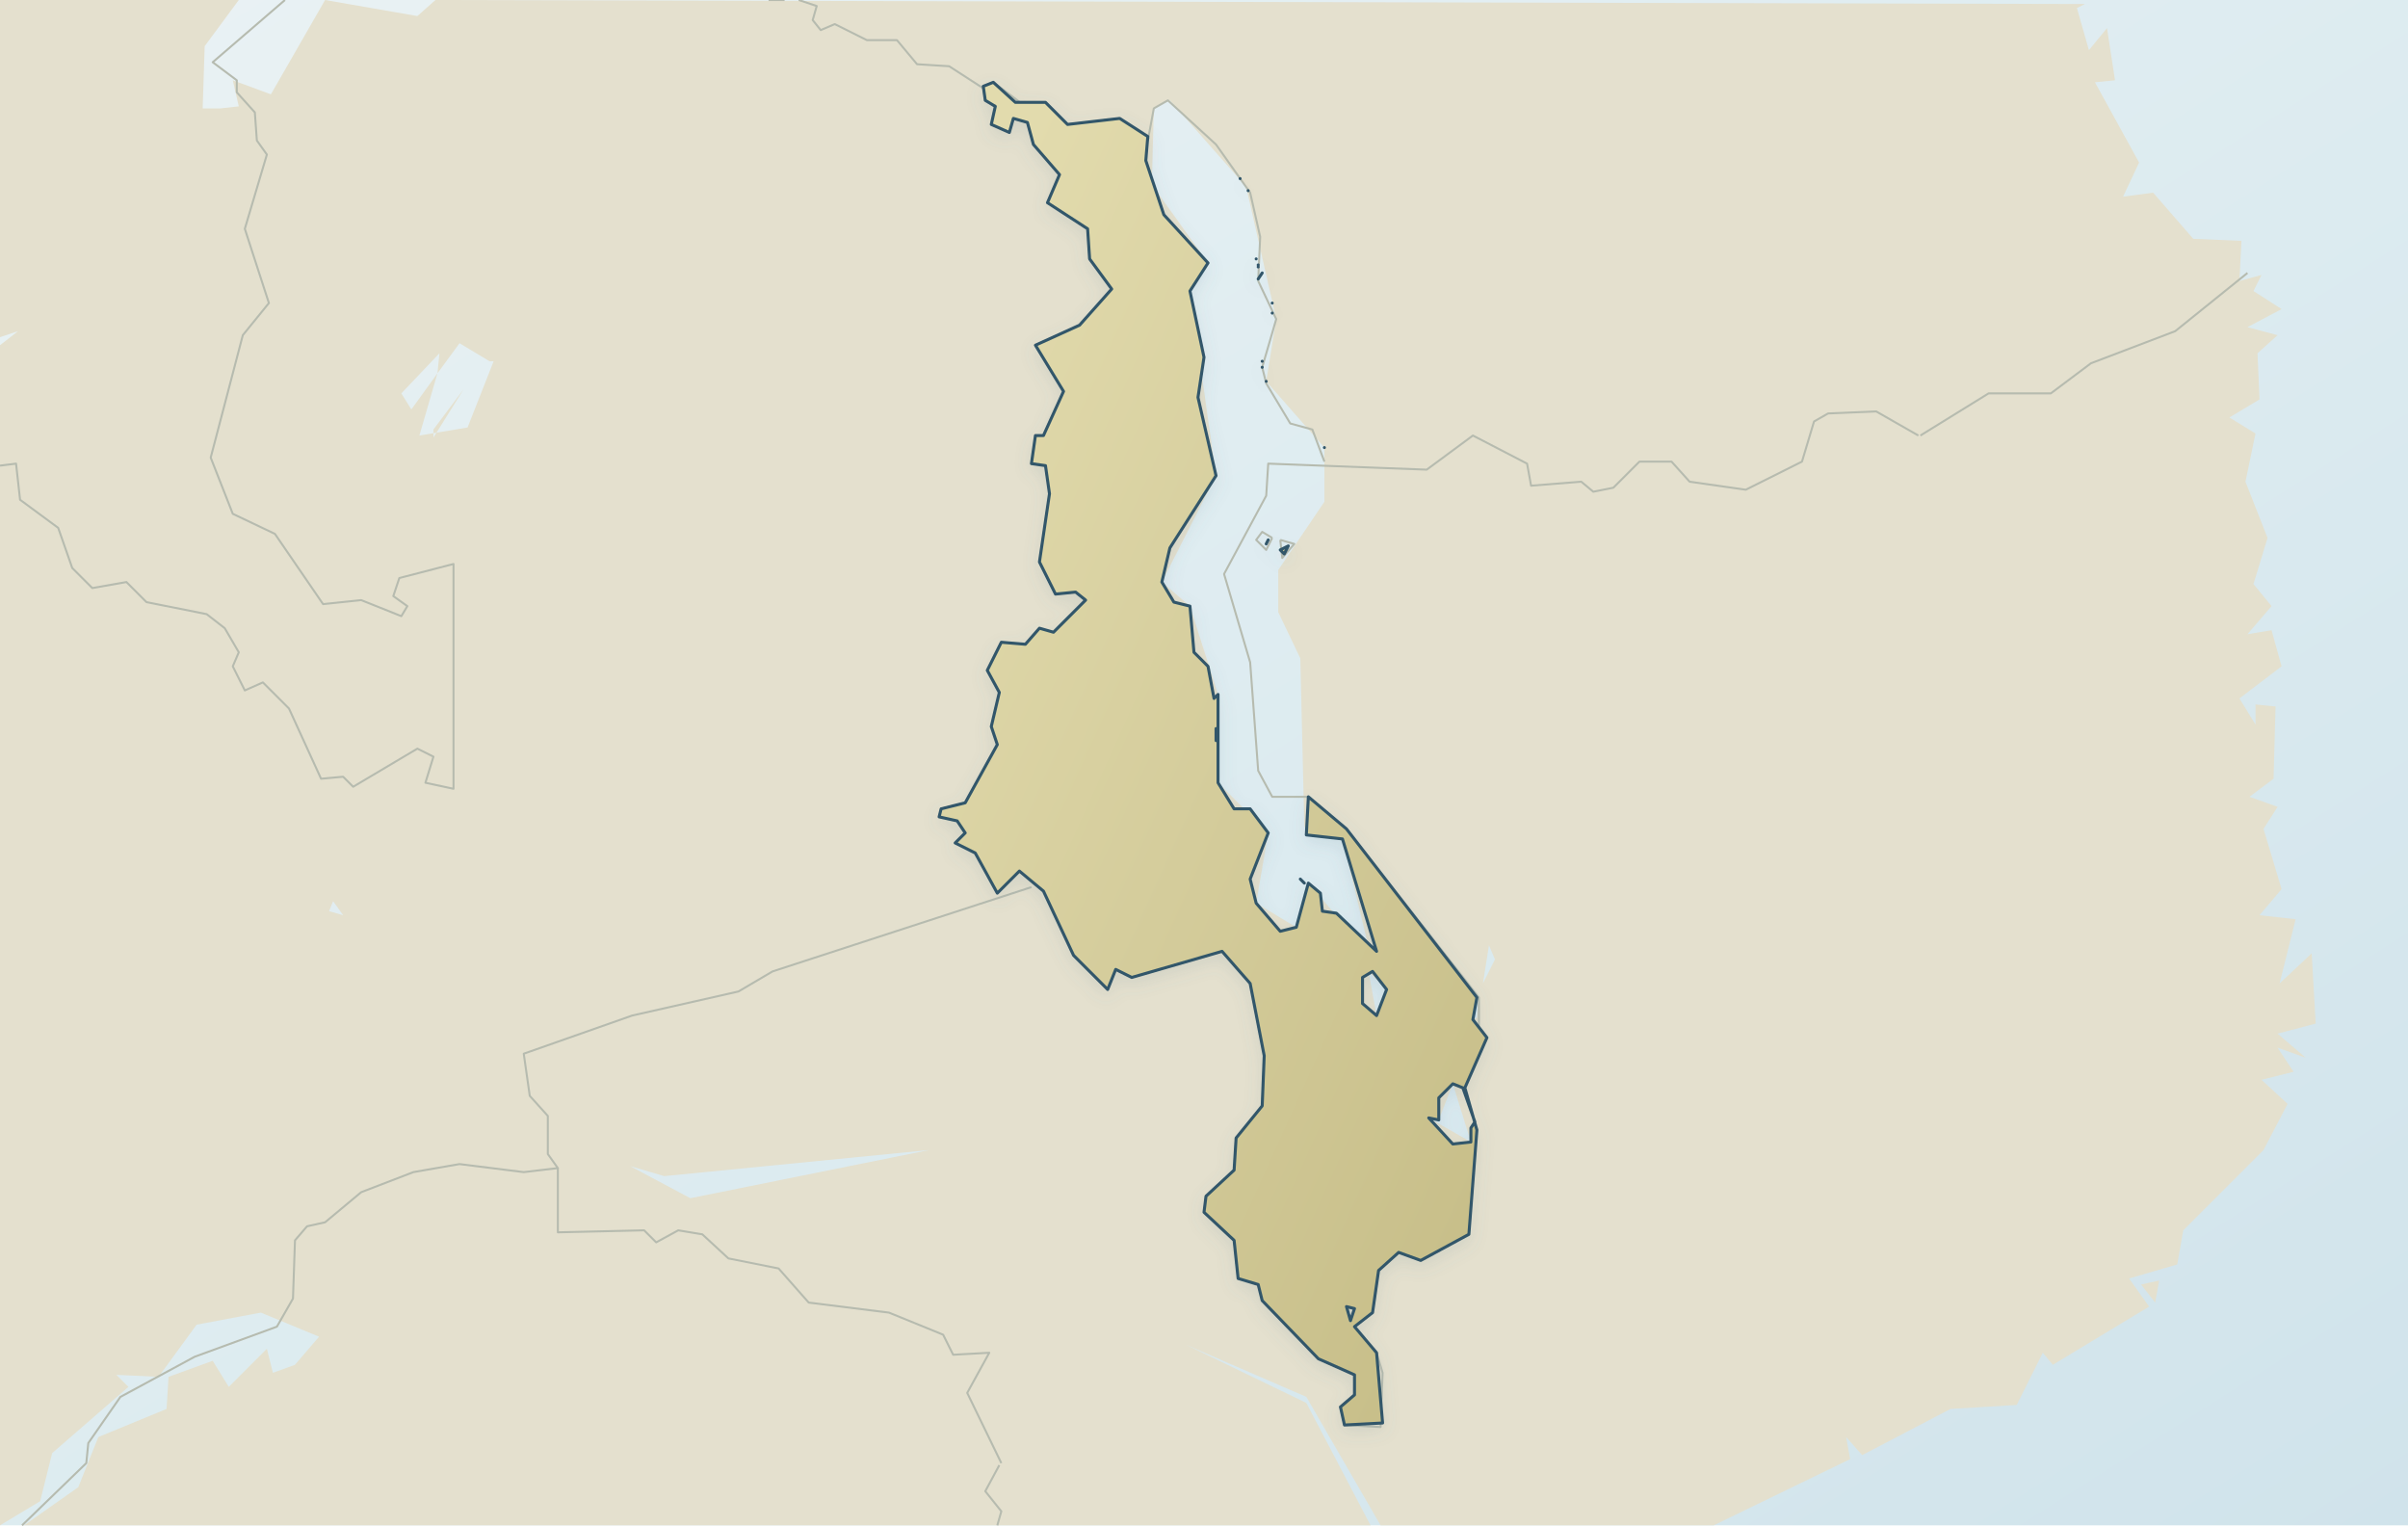
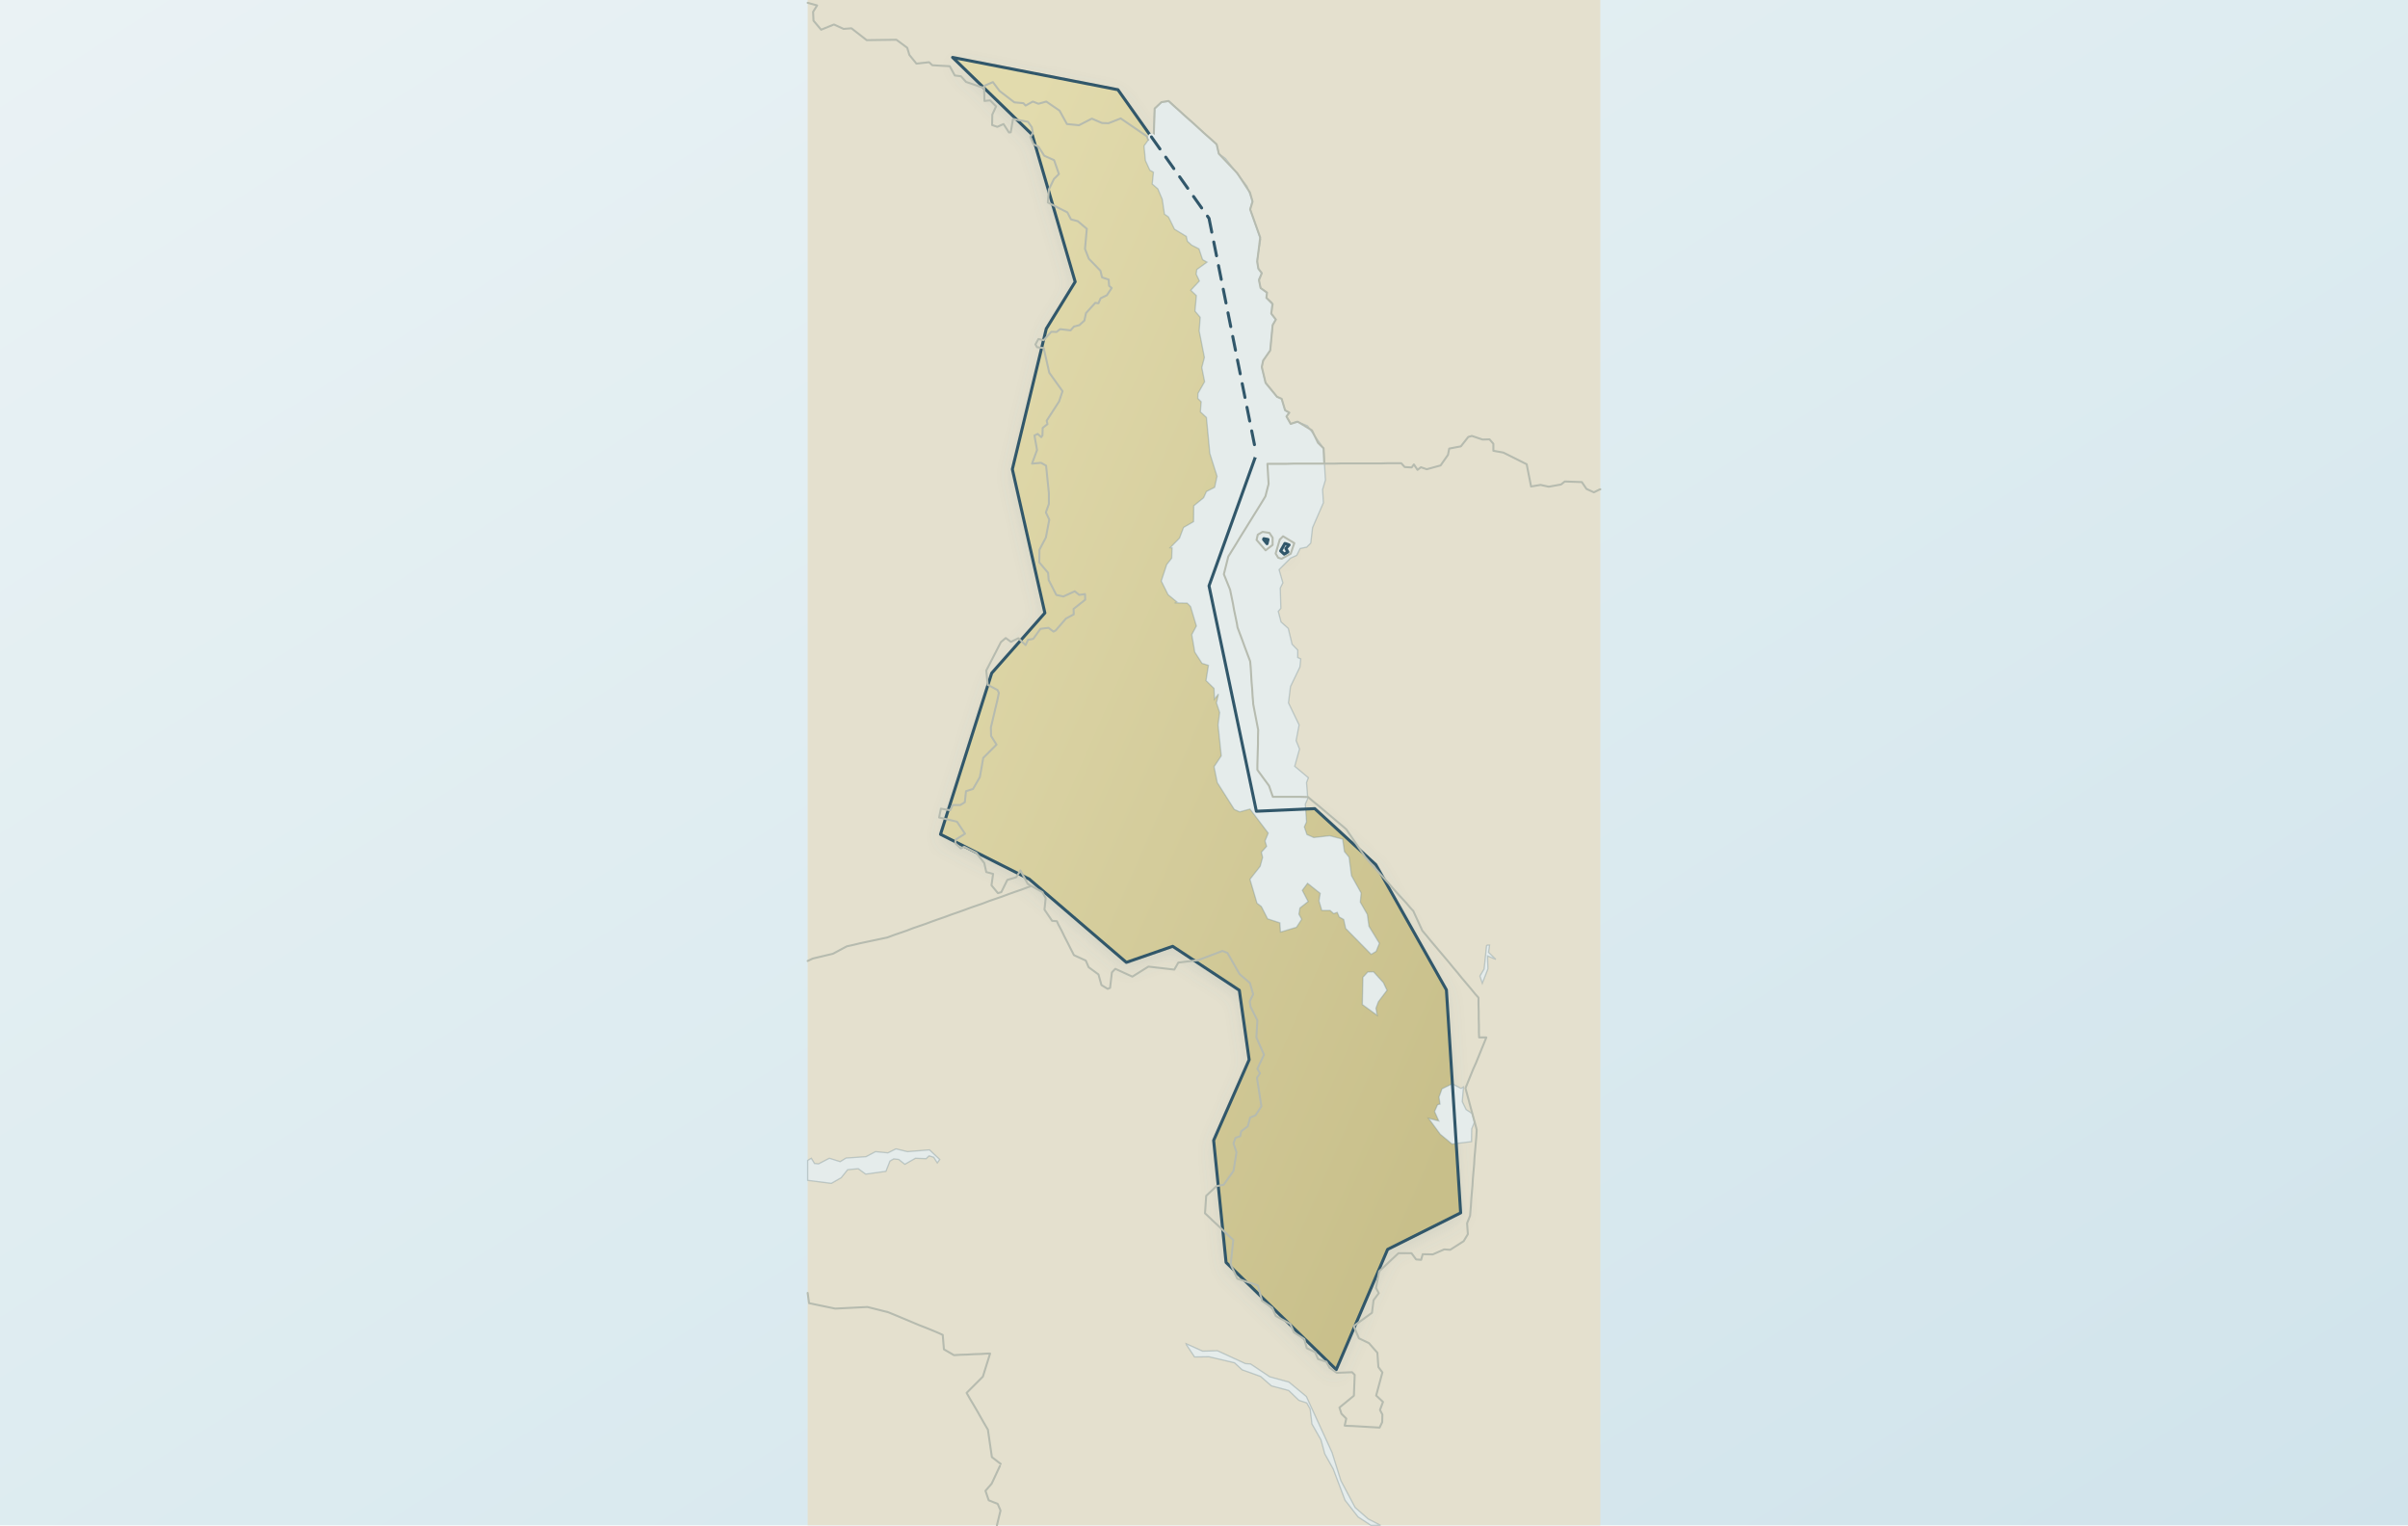
<svg xmlns="http://www.w3.org/2000/svg" viewBox="0 0 1200 760" role="img" aria-label="Map of Malawi" data-map-style="journey-atlas-map-v3-clean-background" data-map-projection="local-equirectangular-fit-v1">
  <defs>
    <linearGradient id="sea" x1="0" y1="0" x2="1" y2="1">
      <stop offset="0" stop-color="#eaf2f4" />
      <stop offset=".55" stop-color="#dcebf0" />
      <stop offset="1" stop-color="#d0e3eb" />
    </linearGradient>
    <linearGradient id="land" x1=".12" y1=".08" x2=".88" y2=".92">
      <stop offset="0" stop-color="#e2dbad" />
      <stop offset=".52" stop-color="#d4cc9b" />
      <stop offset="1" stop-color="#c8bf8a" />
    </linearGradient>
    <filter id="shadow" x="-10%" y="-10%" width="120%" height="120%">
      <feGaussianBlur in="SourceAlpha" stdDeviation="4" result="b" />
      <feOffset in="b" dy="3" result="o" />
      <feColorMatrix in="o" type="matrix" values="0 0 0 0 .12 0 0 0 0 .22 0 0 0 0 .28 0 0 0 .14 0" />
-       <feBlend in="SourceGraphic" />
+       <feBlend in="SourceGraphic" mode="normal" />
    </filter>
  </defs>
  <rect width="1200" height="760" fill="url(#sea)" />
-   <g id="geographic-context">
-     <path d="M1006,695L1006,695ZM1060,657L1060,657ZM1076,638L1074,649L1067,640ZM1075,643L1077,639ZM1065,642L1065,642ZM1130,566L1130,566ZM1035,4L1041,25L1050,14L1054,40L1044,41L1066,81L1058,98L1073,96L1093,119L1117,120L1116,140L1127,137L1123,145L1137,154L1120,163L1135,167L1125,176L1126,199L1111,208L1124,216L1119,240L1130,268L1123,291L1132,302L1120,316L1132,314L1137,332L1116,348L1124,361L1124,351L1134,352L1133,388L1121,397L1135,402L1128,413L1137,443L1126,456L1144,458L1136,490L1152,475L1154,510L1135,515L1149,527L1135,522L1143,534L1127,538L1140,550L1128,573L1088,613L1085,630L1061,637L1071,651L1023,680L1018,674L1005,700L972,702L928,725L920,716L922,727L854,760L688,760L651,696L591,670L651,699L683,760L12,760L39,741L49,716L83,702L84,686L106,678L114,691L133,672L136,684L147,680L159,666L130,654L98,660L79,686L58,685L64,691L26,724L20,748L0,760L0,172L9,165L0,168L0,0L119,0L102,23L101,54L110,54L119,53L116,40L135,47L162,0L208,8L217,0L1039,2ZM89,686L94,685ZM164,454L171,456L166,449ZM219,234L214,243ZM12,101L9,98ZM120,89L124,88ZM7,84L6,82ZM124,81L119,84ZM119,72L121,74ZM135,70L131,64ZM123,60L118,66ZM671,654L671,651ZM314,581L344,597L463,573L331,586ZM712,557L733,569L724,540L717,558ZM736,507L737,495L734,508ZM691,493L682,484L686,506ZM742,471L739,490L745,478ZM606,363L606,363ZM575,54L574,92L602,131L593,145L606,237L579,290L593,302L607,346L607,390L632,415L626,450L646,462L652,440L683,476L669,418L650,412L648,328L637,305L637,284L660,250L660,223L631,190L636,159L621,93L583,50ZM277,225L275,220ZM287,222L287,222ZM244,180L229,171L218,186L219,176L200,196L205,204L218,186L209,217L233,213L246,180ZM1125,359L1125,359ZM1122,357L1122,357ZM1120,346L1120,346ZM1124,145L1124,145ZM1110,116L1110,116ZM1040,6L1044,10ZM1046,2L1040,0ZM1032,1L1032,1ZM1132,565L1132,565ZM1140,549L1139,545ZM1152,514L1152,514ZM1132,329L1132,329ZM1136,320L1136,320ZM1135,314L1135,314ZM1134,303L1134,303ZM1136,297L1130,299ZM1131,285L1134,290ZM1131,266L1131,266ZM1135,198L1137,198ZM1142,194L1142,194ZM1138,184L1134,184ZM1137,171L1140,168ZM1136,161L1136,161ZM36,735L36,735ZM37,732L37,732ZM42,724L42,724ZM38,717L38,717ZM42,711L42,711ZM133,40L133,40ZM115,30L107,31ZM600,675L600,675ZM649,438L649,438ZM638,274L642,275ZM632,269L630,269ZM216,214L231,194L216,218ZM637,202L637,202ZM232,186L226,191L232,186Z" fill="#e4e0ce" fill-rule="evenodd" stroke="none" />
+   <path id="geographic-context" d="M402.5,760 L402.5,0 L797.5,0 L797.5,760 L402.5,760 Z M640.3,270.8 L642.4,271.5 L640.8,273.3 L641.8,275 L640,276.1 L638.2,274.5 L640.3,270.8 Z M598,675.6 L595.1,674.6 L594.7,673.1 L599.7,674.9 L598,675.6 Z M629.7,268.8 L629.8,268.4 L631.9,268.8 L631.4,270.9 L629.7,268.8 Z M648,437.8 L649.4,437.9 L650,440 L648,437.8 Z M635.9,200.9 L637,201.5 L635.3,202.5 L635.9,200.9 Z" fill="#e4e0ce" fill-rule="evenodd" stroke="none" />
+   <path id="target-country" d="M474.7,28.6 L557.1,44.7 L602.5,108.8 L626.1,226.3 L602.5,291.9 L626.1,404.2 L655.2,402.9 L685.6,430.8 L720.8,493.2 L727.9,604.3 L691.5,622.5 L665.9,682.4 L611,629 L604.8,568.2 L622.5,528 L617.6,493.4 L584.4,471.5 L561.3,479.5 L512.9,438 L468.7,415.7 L494.2,335.4 L520.7,305.4 L504.5,233.8 L521.4,163.8 L535.8,140.4 L514.4,67.1 L474.7,28.6 Z M640.3,270.8 L640.8,270.9 L642.4,271.5 L640.8,273.3 L641.8,275 L640,276.1 L638.2,274.5 L640.3,270.8 Z M629.7,268.8 L629.8,268.4 L631.9,268.8 L631.4,270.9 L629.7,268.8 Z" fill="url(#land)" fill-rule="evenodd" stroke="none" filter="url(#shadow)" />
+   <g id="inland-water" fill="#e5eceb" stroke="#6f8a92" stroke-opacity=".35" stroke-width=".65">
+     <path d="M572.5,69.4 L575,66.8 L575.4,54.1 L578.8,50.9 L582.7,50.5 L606.3,71.9 L607.4,76.6 L610.7,79 L621.4,92.8 L624.1,99.9 L623,104.3 L628.2,119.3 L626.5,129.3 L626.9,133.4 L628.8,136.1 L627.3,139.1 L628.2,143.5 L631.4,145.8 L631.1,148.4 L633.9,150.8 L633.7,156.7 L635.8,159.2 L634.2,162 L633,174.6 L629.3,180 L628.8,183.3 L630.6,190.4 L636.4,197.7 L638.7,198.7 L640.4,204.4 L642.5,205.6 L641.1,207.5 L643.2,211.2 L646.2,210 L651.6,212.2 L659.6,223.4 L660.5,239.2 L659.1,243.9 L659.5,250.5 L654.1,262.9 L653.2,270.6 L651.2,272.6 L647.9,273.3 L646.2,276.7 L643.1,278.1 L637.4,283.8 L639.3,290.4 L638,293 L638.3,303.1 L637,304.6 L638.4,309.9 L642,313.1 L643.9,321 L646.7,323.9 L646.7,327.6 L648.2,328.3 L647.8,332.3 L643.1,342.1 L642.1,350.2 L647.4,361.2 L645.9,369 L647.6,373.2 L645.2,381.8 L652,387.5 L651.1,389.9 L651.7,397.9 L650.5,400.6 L651.1,409.5 L650,412 L651.3,415.8 L654.7,417.3 L662.6,416.4 L669.1,418.1 L670,424.3 L672.3,427.1 L673.5,436.3 L678.3,444.9 L677.9,449.5 L681.4,455.6 L682.2,461.5 L687.4,470 L685.8,474 L683.3,475.5 L670.6,462.6 L669.6,458.1 L667.4,456.9 L666.4,454.6 L664.6,455.2 L662.8,453.6 L658.7,453.6 L657.3,448.9 L657.9,445.1 L651.6,440.1 L649,443.6 L651.9,449.2 L647.8,452.4 L647.3,455.5 L648.7,458 L646.1,462 L638.1,464.4 L637.8,459.8 L631.7,457.8 L628.6,451.7 L626.4,450 L622.9,438.1 L628,431.6 L629.2,427.2 L628.6,424.6 L631.2,421.7 L630.4,419 L632,415.1 L622.9,403.1 L617.8,404.5 L615.1,403.3 L606.6,389.9 L605,382 L608.6,376.6 L607,361.2 L607.8,355 L606.2,350.2 L607.2,345.8 L605.2,348.4 L605,343 L601,339.1 L602.2,331.5 L599,330.5 L595.4,324.9 L593.9,316.2 L596.2,311.9 L593.3,302.2 L591.6,300.5 L585.4,300.4 L586.7,300.1 L582.1,296.3 L578.7,289.5 L581.4,281.3 L583.9,278.1 L584.1,273 L583.1,272.9 L587.8,268.1 L589.8,262.8 L594.8,259.9 L594.9,252 L599.8,248 L601.2,244.9 L605.3,242.8 L606.5,237.3 L602.9,225.9 L601.2,208 L598.2,205.2 L598.6,200.2 L596.9,198.5 L597,196 L600.3,190.2 L598.9,183.1 L600.2,178.1 L597.6,164.9 L598.1,158.1 L595.5,155 L596.2,147.3 L593.4,144.6 L597.7,140 L596.1,136.6 L596.4,134.3 L601.5,130.6 L599.3,129.4 L597.5,124 L593.8,122.1 L591.7,120.2 L591.2,117.8 L585.3,114.2 L582.3,108.1 L580.3,106.7 L579.2,99.3 L577,94.1 L574.2,91.7 L574.8,85.8 L573,84.8 L570.8,80 L570.1,72.7 L572.5,69.4 Z" />
+     <path d="M402.5,578.2 L404.3,577.1 L405.9,579.7 L407.9,579.9 L413.3,577.1 L418.7,578.8 L421.6,577 L431.6,576.3 L436.3,573.8 L442.5,574.4 L446.5,572.4 L452.2,573.8 L463.2,572.9 L468.3,577.7 L467.1,579.4 L465.3,576.6 L463,575.9 L461.5,577.3 L456.2,577.1 L450.9,580.1 L447.9,577.7 L445.4,577.4 L443.5,578.5 L441.5,583.6 L431.4,585 L427.7,582.3 L422.4,582.8 L419.2,586.8 L414.3,589.6 L402.5,588.1 L402.5,578.2 Z" />
+     <path d="M723.6,570 L717.7,565.1 L711.9,557.2 L717,558.5 L714.9,553.8 L716.4,550.4 L717.6,550.1 L717.1,546.6 L718.6,542.5 L723.7,540 L728.1,542.3 L729.3,541.6 L728.7,548.9 L730.6,552.8 L733.7,554.9 L734.8,559 L733.4,562.5 L733.3,568.8 L723.6,570 Z" />
+     <path d="M684.5,484.2 L689.4,489.6 L691.2,493.4 L686.9,499.1 L685.7,502.3 L686.3,505.9 L678.9,500.5 L679.2,486.9 L681.6,484.3 L684.5,484.2 Z" />
+     <path d="M741.2,470.9 L742.3,470.9 L741.8,474.5 L745.4,478 L741.3,476.3 L741.5,482.7 L738.7,489.9 L737.5,486.3 L739.6,482.8 L740.8,471.2 L741.2,470.9 Z" />
+     <path d="M591.1,669.5 L599.3,673.2 L606.7,673 L620.6,679.4 L623.2,679.6 L632.8,686 L642.3,688.6 L651,695.8 L663.8,723.7 L668.2,737.7 L675.3,751.1 L681.8,756.8 L688,760 L683.2,760 L676.8,755.8 L670.3,747.5 L664.4,731.9 L660.2,724.4 L658.3,717.4 L653.8,709.5 L652.9,702 L651.2,699 L647.3,697.7 L642.2,692.8 L633.6,690.5 L628.2,685.8 L619,682.5 L615.2,679 L602.5,676 L595.3,676.1 L591.3,670.1 L591.1,669.5 Z" />
  </g>
-   <g id="neighbor-borders" fill="none" stroke="#b6bbaf" stroke-width="1" stroke-linejoin="round">
-     <path d="M142,0L106,31L118,40L118,46L127,56L128,70L133,77L122,114L134,151L121,167L105,228L116,256L137,266L161,301L180,299L200,307L203,302L196,297L199,288L226,281L226,393L212,390L216,377L208,373L176,392L171,387L160,388L144,353L131,340L122,344L116,332L119,325L112,313L103,306L73,300L63,290L46,293L36,283L29,263L10,249L8,231L0,232" />
-     <path d="M956,217L935,205L911,206L904,210L898,230L870,244L842,240L833,230L817,230L804,243L794,245L788,240L763,242L761,231L734,217L711,234L632,231L631,247L610,286L623,330L627,384L634,397L652,397L671,413L737,497L737,517L741,517L730,542L736,563L732,615L708,628L697,624L687,633L684,654L675,661L686,674L689,684L688,711L670,710L668,701L675,695L675,685L657,677L629,648L627,640L617,637L615,618L600,604L601,596L615,583L616,567L629,551L630,526L623,490L609,474L564,487L556,483L552,493L535,476L520,444L508,434L497,445L486,425L476,420L481,415L477,409L468,407L469,403L481,400L497,371L494,362L498,345L492,334L499,320L511,321L518,313L525,315L541,299L536,295L526,296L518,280L523,246L521,232L514,231L516,217L520,217L530,195L516,172L538,162L554,144L543,129L542,114L522,101L528,87L525,80L515,72L512,61L505,59L503,66L494,62L496,53L491,50L490,43L495,41L511,53L521,51L532,62L558,59L572,70L575,54L582,50L606,72L623,96L628,118L627,140L636,159L629,183L631,191L643,211L654,214L660,230" />
-     <path d="M11,760L43,729L44,719L60,696L97,676L138,661L146,647L147,618L153,611L162,609L180,594L206,584L229,580L261,584L278,582L273,575L273,556L264,546L261,525L315,506L368,494L385,484L514,442" />
-     <path d="M278,582L278,614L321,613L327,619L338,613L350,615L363,627L388,632L403,649L443,654L470,665L475,675L493,674L482,694L499,729" />
-     <path d="M383,0L391,0" />
-     <path d="M398,0L407,3L405,10L409,15L416,12L432,20L447,20L457,32L473,33L490,44" />
-     <path d="M957,217L991,196L1022,196L1042,181L1084,165L1120,136" />
-     <path d="M498,730L491,743L499,753L497,760" />
-     <path d="M638,269L645,271L639,278L638,269" />
-     <path d="M634,268L631,274L626,269L629,265L634,268" />
+   <path id="target-country-boundary-overlay" d="M474.7,28.6 L557.1,44.7 L602.5,108.8 L626.1,226.3 L602.5,291.9 L626.1,404.2 L655.2,402.9 L685.6,430.8 L720.8,493.2 L727.9,604.3 L691.5,622.5 L665.9,682.4 L611,629 L604.8,568.2 L622.5,528 L617.6,493.4 L584.4,471.5 L561.3,479.5 L512.9,438 L468.7,415.7 L494.2,335.4 L520.7,305.4 L504.5,233.8 L521.4,163.8 L535.8,140.4 L514.4,67.1 L474.7,28.6 Z M640.3,270.8 L640.8,270.9 L642.4,271.5 L640.8,273.3 L641.8,275 L640,276.1 L638.2,274.5 L640.3,270.8 Z M629.7,268.8 L629.8,268.4 L631.9,268.8 L631.4,270.9 L629.7,268.8 Z" fill="none" stroke="#31576a" stroke-width="1.5" stroke-linejoin="round" stroke-linecap="round" />
+   <path id="neighbor-borders" d="M797.5,243.8 L797.3,243.8 L794.3,245.3 L790.6,243.6 L788.3,240.2 L779.8,239.9 L777.9,241.4 L771.8,242.5 L767.7,241.6 L763,242.4 L760.8,231.3 L749.2,225.5 L744.2,224.6 L744.2,221.1 L742.3,218.9 L738.8,219 L733.5,217.2 L731.7,217.7 L728,222.4 L722.2,223.5 L721.6,226.6 L717.9,231.9 L711,233.8 L708.1,232.8 L706.4,234.1 L704.6,231.4 L703.5,232.9 L700,232.7 L698.3,230.8 L694.9,230.8 L691.6,230.8 L688.2,230.9 L684.8,230.9 L681.5,230.9 L678.1,230.9 L674.8,230.9 L671.4,230.9 L668,230.9 L664.7,231 L661.3,231 L657.9,231 L654.6,231 L651.2,231 L647.9,231 L644.5,231 L641.1,231.1 L637.8,231.1 L634.4,231.1 L631.6,231.1 L632.2,241.1 L630.6,247.3 L628.8,250.3 L627,253.2 L625.2,256.1 L623.4,259 L621.6,261.9 L619.8,264.8 L618,267.7 L616.2,270.7 L614.4,273.6 L612.6,276.5 L612.1,277.3 L609.9,286.1 L613,293.8 L613.7,297.2 L614.4,300.6 L615,304 L615.7,307.3 L616.4,310.7 L616.7,312.6 L617.9,315.8 L619.1,319 L620.3,322.3 L621.5,325.5 L622.7,328.7 L623,329.5 L623.3,332.9 L623.5,336.3 L623.7,339.8 L624,343.2 L624.2,346.7 L624.5,350.1 L624.5,350.7 L627,363.7 L626.9,367.2 L626.9,370.6 L626.8,374.1 L626.7,377.5 L626.6,381 L626.6,383.6 L632.4,391.5 L634.3,397 L637.7,397 L641,397 L644.4,397 L647.7,397 L651.1,397.1 L651.8,397.1 L654.4,399.3 L657,401.4 L659.6,403.6 L662.2,405.8 L664.8,408 L667.4,410.2 L670,412.4 L671,413.3 L680.3,427 L682.6,429.6 L684.9,432.1 L687.1,434.7 L689.4,437.2 L691.7,439.8 L693.9,442.3 L696.2,444.9 L698.5,447.4 L700.8,449.9 L703,452.5 L704.3,453.9 L708.8,463.7 L711,466.3 L713.2,469 L715.4,471.6 L717.6,474.2 L719.8,476.8 L722,479.4 L724.2,482.1 L726.4,484.7 L728.5,487.3 L730.7,489.9 L732.9,492.5 L735.1,495.2 L736.8,497.1 L736.8,500.6 L736.9,504 L736.9,507.5 L737,510.9 L737,514.4 L737.1,516.9 L740.7,516.9 L739.4,520.1 L738.1,523.3 L736.8,526.5 L735.5,529.7 L734.1,532.8 L732.8,536 L731.5,539.2 L730.3,542.2 L731.2,545.5 L732.1,548.8 L733,552.2 L733.9,555.5 L734.8,558.8 L735.7,562.1 L735.9,563 L735.7,566.5 L735.4,569.9 L735.1,573.4 L734.8,576.8 L734.6,580.3 L734.3,583.7 L734,587.1 L733.8,590.6 L733.5,594 L733.2,597.5 L733,600.9 L732.7,604.4 L732.6,605.7 L731.1,609.5 L731.5,614.9 L729.4,618.4 L722.7,622.7 L719.7,622.5 L714,625 L709,624.9 L708.2,627.7 L705.7,627.5 L703.4,624.4 L696.9,624.4 L687.3,633.4 L685.7,641.7 L687.1,644.3 L684.5,647.8 L683.7,654.1 L674.6,660.7 L677.2,666.8 L682.2,669.2 L686.4,674 L686.9,681.1 L688.9,683.8 L685.8,695.3 L689.2,698.5 L687.7,702.5 L688.9,704.8 L688.8,708.6 L687.5,711.3 L684.1,711.1 L680.7,710.9 L677.4,710.7 L674,710.5 L670.7,710.4 L670.1,710.3 L670.9,706.8 L668.5,704.4 L667.5,701.3 L674.7,695.4 L675.1,685 L673.8,683.7 L666.2,684 L662.6,681.5 L661,678.5 L656.8,677.1 L655.4,673.7 L651.2,671.7 L650,667.2 L644.8,663.8 L643,659.6 L635.8,655.7 L634,651.6 L628.9,648.1 L626.9,640.5 L616.6,637.1 L613.3,629.9 L614.6,617.8 L612.1,615.5 L609.7,613.2 L607.2,610.8 L604.7,608.5 L602.2,606.1 L600.5,604.5 L601.1,595.8 L606.2,591 L609.8,590.3 L614.7,583.4 L616.2,574.1 L614.7,569.7 L615.7,566.9 L618.1,566.1 L618.5,563.7 L621.8,561.2 L623,556.8 L625.7,555.7 L628.6,551.2 L626.4,537 L627.9,534.8 L626.6,532.5 L629.9,525.5 L626.1,516.9 L626.6,508.4 L623.2,501.6 L622.8,498.9 L624.5,495.4 L622.9,489.8 L617.7,485.3 L611.7,474.8 L609.2,473.8 L597.1,478.4 L587.2,479.6 L585.2,483.1 L572.3,481.6 L564.3,486.6 L555.8,482.7 L554.1,484.5 L553.2,492.2 L552,492.7 L548.9,490.8 L547.4,485.5 L542.5,481.9 L541.1,478.6 L535.2,475.9 L533.6,472.8 L532.1,469.8 L530.5,466.7 L529,463.6 L527.4,460.6 L526.7,459 L524.3,458.8 L520.5,453.2 L521.1,447.5 L519.5,444.5 L512.2,440.4 L508.5,433.7 L506.4,437.1 L502,438.4 L499,444.5 L497.3,445 L494.1,441.1 L494.9,435.4 L491.5,434.5 L490.5,430 L486.5,424.9 L480.5,421.9 L478.8,422.7 L476,420.1 L476.3,418.3 L480.9,415.4 L476.9,409.4 L468,407.3 L468.9,402.9 L473.5,403.7 L474.8,401.1 L478.6,401.1 L480.8,399.7 L481.4,394.2 L484.9,393.1 L488.3,387.2 L490,377.6 L496.6,371 L493.9,366.7 L493.8,362.4 L494.6,359.1 L495.4,355.7 L496.2,352.3 L497,349 L497.7,345.6 L497.8,345.3 L497.1,343.8 L492.2,341.2 L491.5,334.1 L498.8,319.9 L501.2,317.9 L503.8,319.8 L507.5,318 L511.1,321.4 L512.3,318.8 L514.9,318.3 L518.5,313.3 L522.5,312.8 L525,314.7 L526.1,314.1 L531.2,308.2 L535.1,306.1 L535,303.4 L540.8,298.8 L540.7,296 L537.8,296.4 L535.6,294.6 L529.9,297.2 L526.4,296.4 L522.6,289 L522.3,285.4 L517.9,280.2 L518,273.9 L521.2,267.8 L522.9,258.9 L521.2,255.3 L522.7,251.1 L522.7,245.7 L521.3,232 L518.8,230.6 L514.3,231 L516.8,224.2 L515.5,217 L517.1,216.2 L518.9,217.8 L519.5,216.9 L519.6,213.2 L522,211.3 L521.6,209.6 L527.8,200 L529.5,194.9 L522.9,185.7 L520.1,173.4 L516.8,173 L516,171.6 L517.5,168.9 L520.1,169.5 L523.9,165.3 L526.5,165.4 L528.3,164 L533.5,164.6 L535.2,162.7 L537.9,162 L540.4,159.7 L541.2,156 L545.8,150.9 L547.4,151.1 L548.5,148.6 L551.6,147.1 L554,143.5 L552.7,142.4 L552.5,139.3 L549.2,138.2 L548.4,134.9 L542.6,128.9 L540.7,124 L541.6,114 L537.1,110.2 L533.7,109.3 L531.9,105.8 L522.2,100.9 L522.7,94.4 L525.2,89.2 L527.7,86.7 L525.3,79.8 L520.4,77.6 L517.5,73.1 L515,71.8 L513.5,68.2 L514.7,66.3 L514.2,63.4 L512.3,60.7 L504.8,59.3 L503.7,65.9 L502.8,66 L500.1,61.8 L497,63.2 L494.4,62.3 L494.5,57.1 L496.4,53 L493.4,50 L490.6,50.3 L490.4,42.8 L494.8,40.9 L498.1,45.3 L505.5,51 L510,51.4 L511.1,52.6 L514.7,50.6 L517.5,51.7 L521.4,50.6 L528,55.1 L531.7,61.8 L537.7,62.4 L544.1,59.1 L549.2,61.3 L552.4,61.4 L558.5,59 L571.5,67.9 L572.2,69.6 L575,66.8 L575.4,54.1 L578.8,50.9 L582.3,50.3 L584.8,52.6 L587.4,54.9 L589.9,57.2 L592.4,59.4 L595,61.7 L597.5,64 L600,66.3 L602.5,68.5 L605.1,70.8 L606.3,71.9 L607.4,76.6 L616.6,86.3 L622.9,95.9 L624.2,100.5 L623,104.3 L628,118.3 L626.5,130.4 L627.1,133.9 L628.8,136.1 L627.4,139.6 L628.2,143.5 L631.4,145.8 L631.1,148.4 L634.2,151.5 L633.5,156.2 L635.8,159.2 L634.2,162 L633,174.6 L629.5,179.6 L628.8,182.8 L630.7,190.8 L636.4,197.7 L638.7,198.7 L640.4,204.4 L642.5,205.6 L641.1,207.5 L643.2,211.2 L646.7,210.1 L653.8,214.4 L656.8,220.6 L659.6,223.4 L659.9,230.2 M402.5,478.8 L405,477.6 L415.1,475.2 L422,471.5 L425.2,470.8 L428.5,470 L431.8,469.3 L435.1,468.6 L438.4,467.9 L441.7,467.2 L442.2,467.1 L445.4,465.9 L448.6,464.8 L451.8,463.7 L454.9,462.5 L458.1,461.4 L461.3,460.3 L464.5,459.1 L467.6,458 L470.8,456.9 L474,455.7 L477.2,454.6 L480.3,453.5 L483.5,452.3 L486.7,451.2 L489.9,450.1 L493,448.9 L496.2,447.8 L499.4,446.7 L502.6,445.5 L505.7,444.4 L508.9,443.3 L512.1,442.1 L513.8,441.5 M402.5,644.2 L403.2,649.3 L416.2,652 L432.3,651.2 L442.6,653.8 L445.8,655.1 L448.9,656.4 L452,657.7 L455.1,659 L458.2,660.3 L461.3,661.5 L464.5,662.8 L467.6,664.1 L469.8,665.1 L470.4,672.3 L475.4,675.2 L478.8,675 L482.1,674.9 L485.5,674.7 L488.8,674.6 L492.2,674.4 L493.4,674.4 L489.8,685.9 L481.7,694 L483.4,697 L485.2,700 L486.9,702.9 L488.6,705.9 L490.3,708.9 L492,711.8 L492.3,712.3 L494.3,726 L498.7,729.4 M402.5,1.4 L407.2,2.7 L405.2,5.9 L405.4,10.3 L409.2,14.8 L415.6,12.2 L420.4,14.4 L424.3,14.1 L431.9,20 L446.7,19.8 L452.1,23.8 L453.2,27.4 L456.7,31.7 L463,31 L464.6,32.5 L473.3,33 L475.8,37.6 L478.9,38 L481.4,40.8 L489.9,43.7 M498.3,730.4 L494.2,739.2 L491.1,742.8 L492.7,747.5 L497.2,749.3 L498.6,752.6 L496.8,760 M637.8,268.8 L639.4,267.2 L645,270.6 L643.2,275.9 L638.7,278.4 L637,277.9 L635.7,275.8 L637.8,268.7 M634.2,267.9 L634.2,271.5 L630.7,274.2 L626.2,269 L626.8,266.4 L629.2,265 L632.6,265.5 L634.2,267.9" fill="none" stroke="#b6bbaf" stroke-width="1" stroke-linejoin="round" stroke-linecap="round" />
+   <g id="disputed-lake-boundary" fill="none" stroke-linejoin="round" stroke-linecap="round" aria-hidden="true">
+     <path d="M573.8,68.2 L574,68.5 M574,68.5 L602.5,108.8 M602.5,108.8 L626.1,226.3" stroke="#e5eceb" stroke-width="3.4" />
+     <path d="M573.8,68.2 L574,68.5 M574,68.5 L602.5,108.8 M602.5,108.8 L626.1,226.3" stroke="#31576a" stroke-width="1.5" stroke-dasharray="7 5" />
  </g>
-   <path d="M671,413L736,497L734,508L741,517L730,542L736,563L732,615L708,628L697,624L687,633L684,654L675,661L686,674L689,709L670,710L668,701L675,695L675,685L657,677L629,648L627,640L617,637L615,618L600,604L601,596L615,583L616,567L629,551L630,526L623,490L609,474L564,487L556,483L552,493L535,476L520,444L508,434L497,445L486,425L476,420L481,415L477,409L468,407L469,403L481,400L497,371L494,362L498,345L492,334L499,320L511,321L518,313L525,315L541,299L536,295L526,296L518,280L523,246L521,232L514,231L516,217L520,217L530,195L516,172L538,162L554,144L543,129L542,114L522,101L528,87L515,72L512,61L505,59L503,66L494,62L496,53L491,50L490,43L495,41L506,51L521,51L532,62L558,59L572,68L571,80L580,107L602,131L593,145L600,178L597,198L606,237L583,273L579,290L585,300L593,302L595,325L602,332L605,348L607,346L607,390L615,403L623,403L632,415L623,438L626,450L638,464L646,462L652,440L658,445L659,454L666,455L686,474L669,418L651,416L652,397ZM671,651L673,658L675,652ZM735,559L729,542L724,540L717,547L717,558L712,557L724,570L733,569L733,562ZM679,500L686,506L691,493L684,484L679,487ZM606,363L606,369ZM629,183L629,183ZM629,180L629,180ZM629,136L627,139L629,136ZM627,133L627,133ZM627,132L627,132ZM626,129L626,129ZM622,95L622,95ZM618,89L618,89ZM572,69L572,69ZM648,438L650,440ZM638,274L642,272L640,276ZM631,271L632,269ZM660,223L660,223ZM631,190L631,190ZM629,180L629,180ZM634,156L634,156ZM634,151L634,151Z" fill="url(#land)" fill-rule="evenodd" stroke="#31576a" filter="url(#shadow)" stroke-width="1.5" stroke-linejoin="round" stroke-linecap="round" />
</svg>
